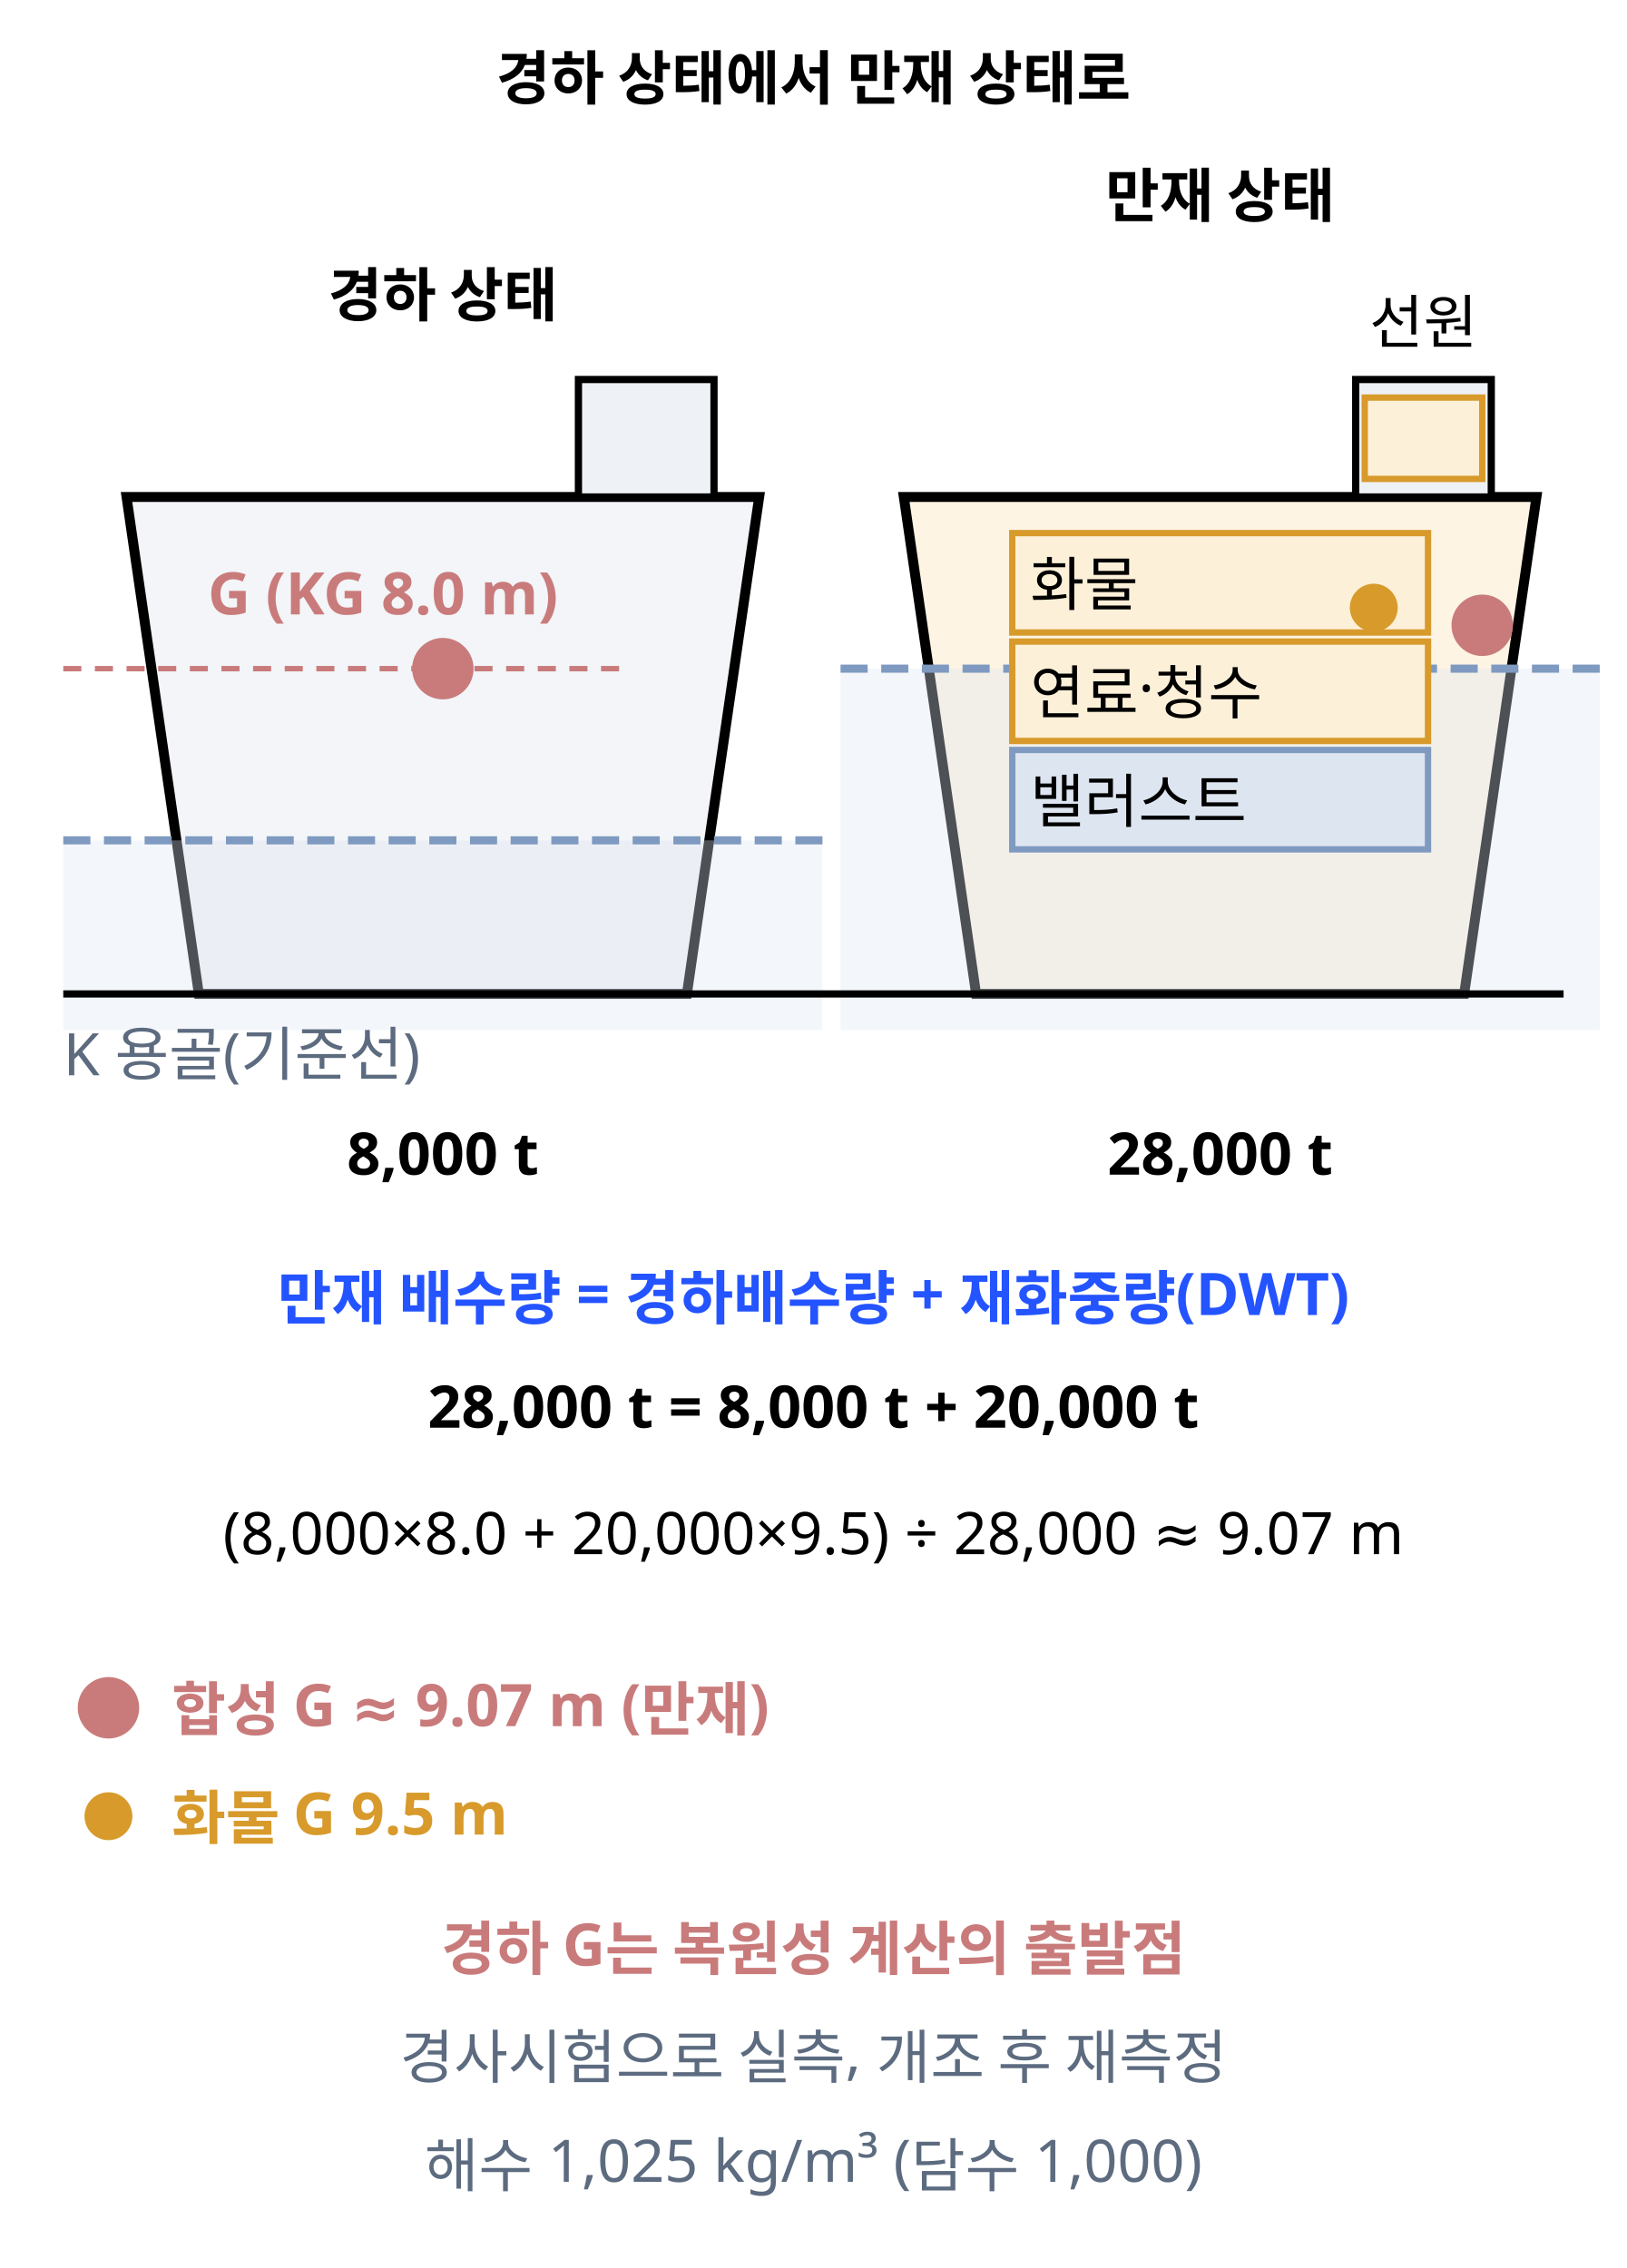
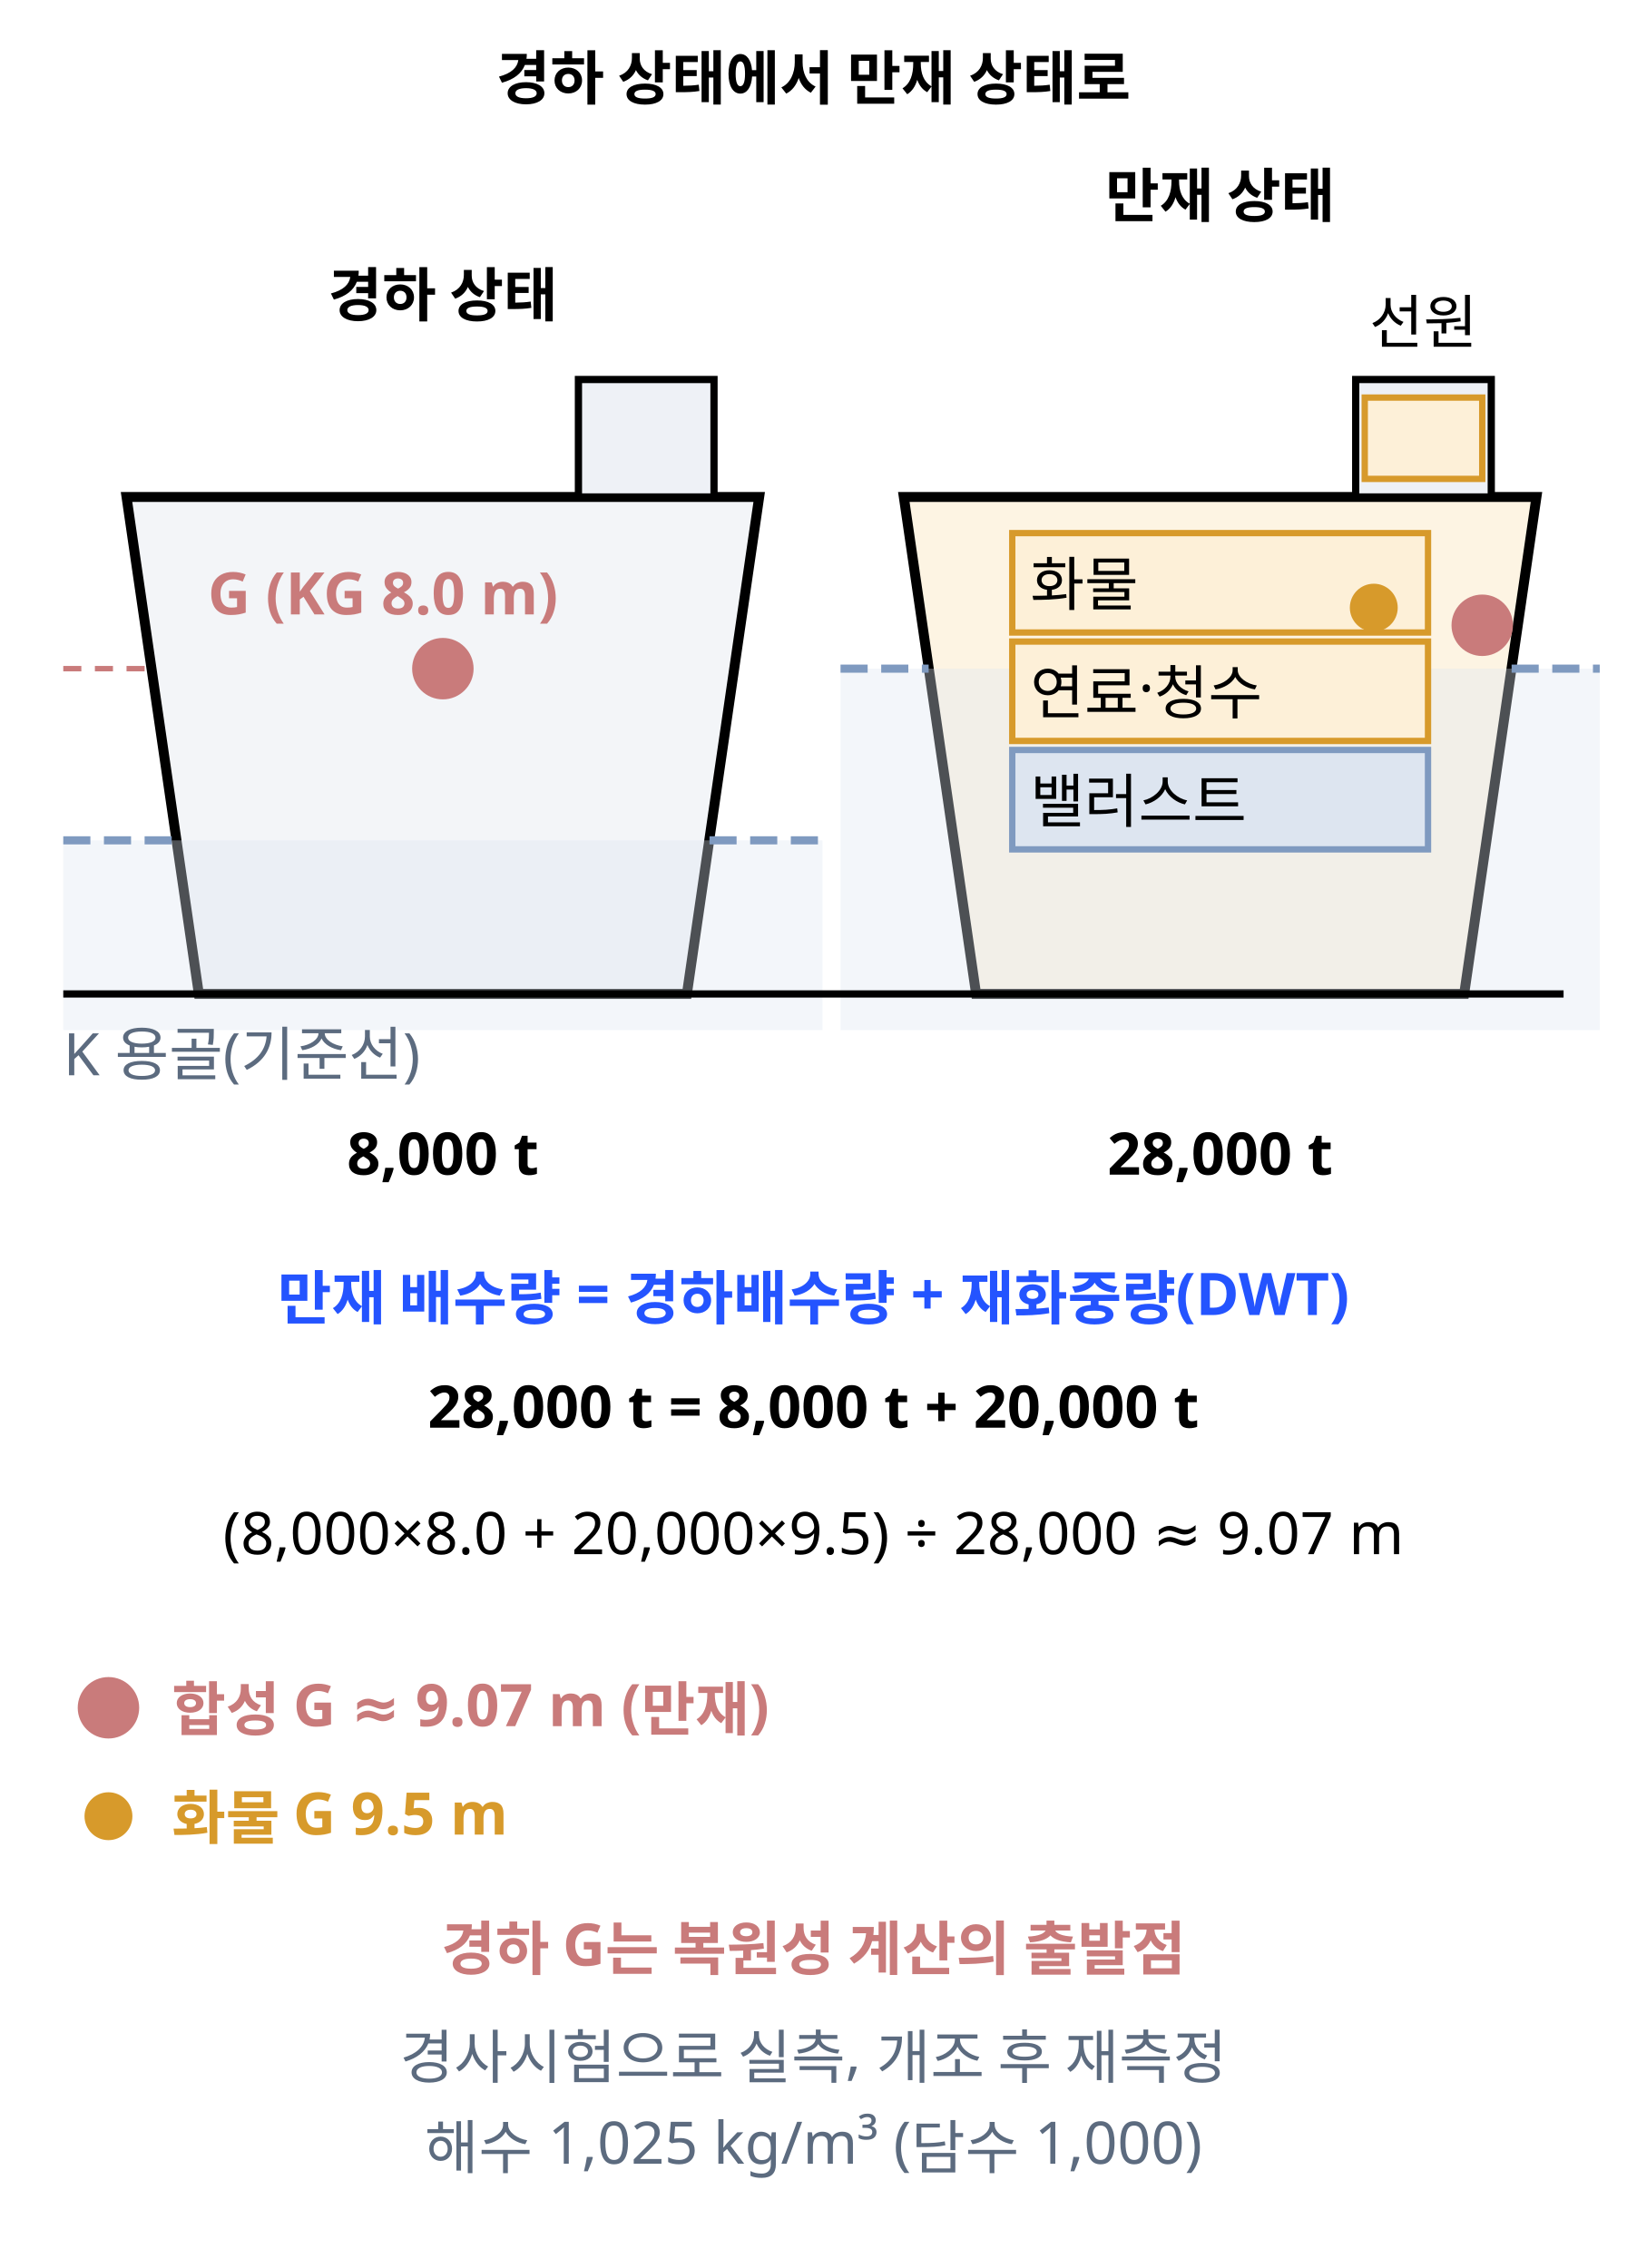
<svg xmlns="http://www.w3.org/2000/svg" class="si si-illus" viewBox="0 0 360 502" style="max-width:360px;color:var(--si-ink,var(--text,#1f2328))" role="img" aria-labelledby="lightship-displacement-t" font-family="'Pretendard','Noto Sans KR','Apple SD Gothic Neo',sans-serif" font-size="13" fill="currentColor">
  <defs />
  <text x="180" y="22" text-anchor="middle" font-weight="700">경하 상태에서 만재 상태로</text>
  <path d="M28,110 H168 L152,220 H44 Z" style="stroke:currentColor;fill:var(--si-gray-f,#eef1f6)" stroke-width="2.2" fill-opacity="0.7" />
  <rect x="128" y="84" width="30" height="26" style="stroke:currentColor;fill:var(--si-gray-f,#eef1f6)" stroke-width="1.6" />
  <path d="M14,186 H182 V228 H14 Z" style="stroke:none;fill:var(--si-blue-f,#dde5f0)" stroke-width="1.6" fill-opacity="0.35" />
-   <line x1="14" y1="186" x2="182" y2="186" style="stroke:var(--si-blue-s,#7f9ac0);fill:none" stroke-width="1.8" stroke-dasharray="6 3" />
+   <line x1="14" y1="186" x2="39" y2="186" style="stroke:var(--si-blue-s,#7f9ac0);fill:none" stroke-width="1.8" stroke-dasharray="6 3" />
+   <line x1="157" y1="186" x2="182" y2="186" style="stroke:var(--si-blue-s,#7f9ac0);fill:none" stroke-width="1.8" stroke-dasharray="6 3" />
  <path d="M200,110 H340 L324,220 H216 Z" style="stroke:currentColor;fill:var(--si-amber-f,#fdf0d8)" stroke-width="2.2" fill-opacity="0.7" />
  <rect x="300" y="84" width="30" height="26" style="stroke:currentColor;fill:var(--si-gray-f,#eef1f6)" stroke-width="1.6" />
  <path d="M186,148 H354 V228 H186 Z" style="stroke:none;fill:var(--si-blue-f,#dde5f0)" stroke-width="1.6" fill-opacity="0.35" />
-   <line x1="186" y1="148" x2="354" y2="148" style="stroke:var(--si-blue-s,#7f9ac0);fill:none" stroke-width="1.8" stroke-dasharray="6 3" />
+   <line x1="186" y1="148" x2="205.5" y2="148" style="stroke:var(--si-blue-s,#7f9ac0);fill:none" stroke-width="1.8" stroke-dasharray="6 3" />
+   <line x1="334.5" y1="148" x2="354" y2="148" style="stroke:var(--si-blue-s,#7f9ac0);fill:none" stroke-width="1.8" stroke-dasharray="6 3" />
  <line x1="14" y1="220" x2="346" y2="220" style="stroke:currentColor;fill:none" stroke-width="1.6" />
  <text x="14" y="238" style="fill:var(--si-general,#5c6b7f)">K 용골(기준선)</text>
  <rect x="224" y="118" width="92" height="22" style="stroke:var(--si-amber-s,#d79a2b);fill:var(--si-amber-f,#fdf0d8)" stroke-width="1.4" />
  <text x="228" y="134">화물</text>
  <rect x="224" y="142" width="92" height="22" style="stroke:var(--si-amber-s,#d79a2b);fill:var(--si-amber-f,#fdf0d8)" stroke-width="1.4" />
  <text x="228" y="158">연료·청수</text>
  <rect x="224" y="166" width="92" height="22" style="stroke:var(--si-blue-s,#7f9ac0);fill:var(--si-blue-f,#dde5f0)" stroke-width="1.4" />
  <text x="228" y="182">밸러스트</text>
  <rect x="302" y="88" width="26" height="18" style="stroke:var(--si-amber-s,#d79a2b);fill:var(--si-amber-f,#fdf0d8)" stroke-width="1.4" />
  <text x="315" y="76" text-anchor="middle">선원</text>
-   <line x1="14" y1="148" x2="140" y2="148" style="stroke:var(--si-rose-s,#c97b7b);fill:none" stroke-width="1.2" stroke-dasharray="4 3" />
+   <line x1="14" y1="148" x2="33.5" y2="148" style="stroke:var(--si-rose-s,#c97b7b);fill:none" stroke-width="1.2" stroke-dasharray="4 3" />
  <circle cx="98" cy="148" r="6" style="stroke:var(--si-rose-s,#c97b7b);fill:var(--si-rose-s,#c97b7b)" stroke-width="1.6" />
  <text x="46" y="136" font-weight="700" style="fill:var(--si-rose-s,#c97b7b)">G (KG 8.0 m)</text>
  <circle cx="304" cy="134.5" r="4.5" style="stroke:var(--si-amber-s,#d79a2b);fill:var(--si-amber-s,#d79a2b)" stroke-width="1.6" />
  <circle cx="328" cy="138.4" r="6" style="stroke:var(--si-rose-s,#c97b7b);fill:var(--si-rose-s,#c97b7b)" stroke-width="1.6" />
  <text x="98" y="70" text-anchor="middle" font-weight="700">경하 상태</text>
  <text x="270" y="48" text-anchor="middle" font-weight="700">만재 상태</text>
  <text x="98" y="260" text-anchor="middle" font-weight="700">8,000 t</text>
  <text x="270" y="260" text-anchor="middle" font-weight="700">28,000 t</text>
  <text x="180" y="292" text-anchor="middle" font-weight="700" style="fill:var(--si-accent,#2454ff)">만재 배수량 = 경하배수량 + 재화중량(DWT)</text>
  <text x="180" y="316" text-anchor="middle" font-weight="700">28,000 t = 8,000 t + 20,000 t</text>
  <text x="180" y="344" text-anchor="middle">(8,000×8.0 + 20,000×9.5) ÷ 28,000 ≈ 9.07 m</text>
  <circle cx="24" cy="378" r="6" style="stroke:var(--si-rose-s,#c97b7b);fill:var(--si-rose-s,#c97b7b)" stroke-width="1.6" />
  <text x="38" y="383" font-weight="700" style="fill:var(--si-rose-s,#c97b7b)">합성 G ≈ 9.07 m (만재)</text>
  <circle cx="24" cy="402" r="4.5" style="stroke:var(--si-amber-s,#d79a2b);fill:var(--si-amber-s,#d79a2b)" stroke-width="1.6" />
  <text x="38" y="407" font-weight="700" style="fill:var(--si-amber-s,#d79a2b)">화물 G 9.5 m</text>
  <text x="180" y="436" text-anchor="middle" font-weight="700" style="fill:var(--si-rose-s,#c97b7b)">경하 G는 복원성 계산의 출발점</text>
  <text x="180" y="460" text-anchor="middle" style="fill:var(--si-general,#5c6b7f)">경사시험으로 실측, 개조 후 재측정</text>
-   <text x="180" y="484" text-anchor="middle" style="fill:var(--si-general,#5c6b7f)">해수 1,025 kg/m³ (담수 1,000)</text>
+   <text x="180" y="480" text-anchor="middle" style="fill:var(--si-general,#5c6b7f)">해수 1,025 kg/m³ (담수 1,000)</text>
</svg>
